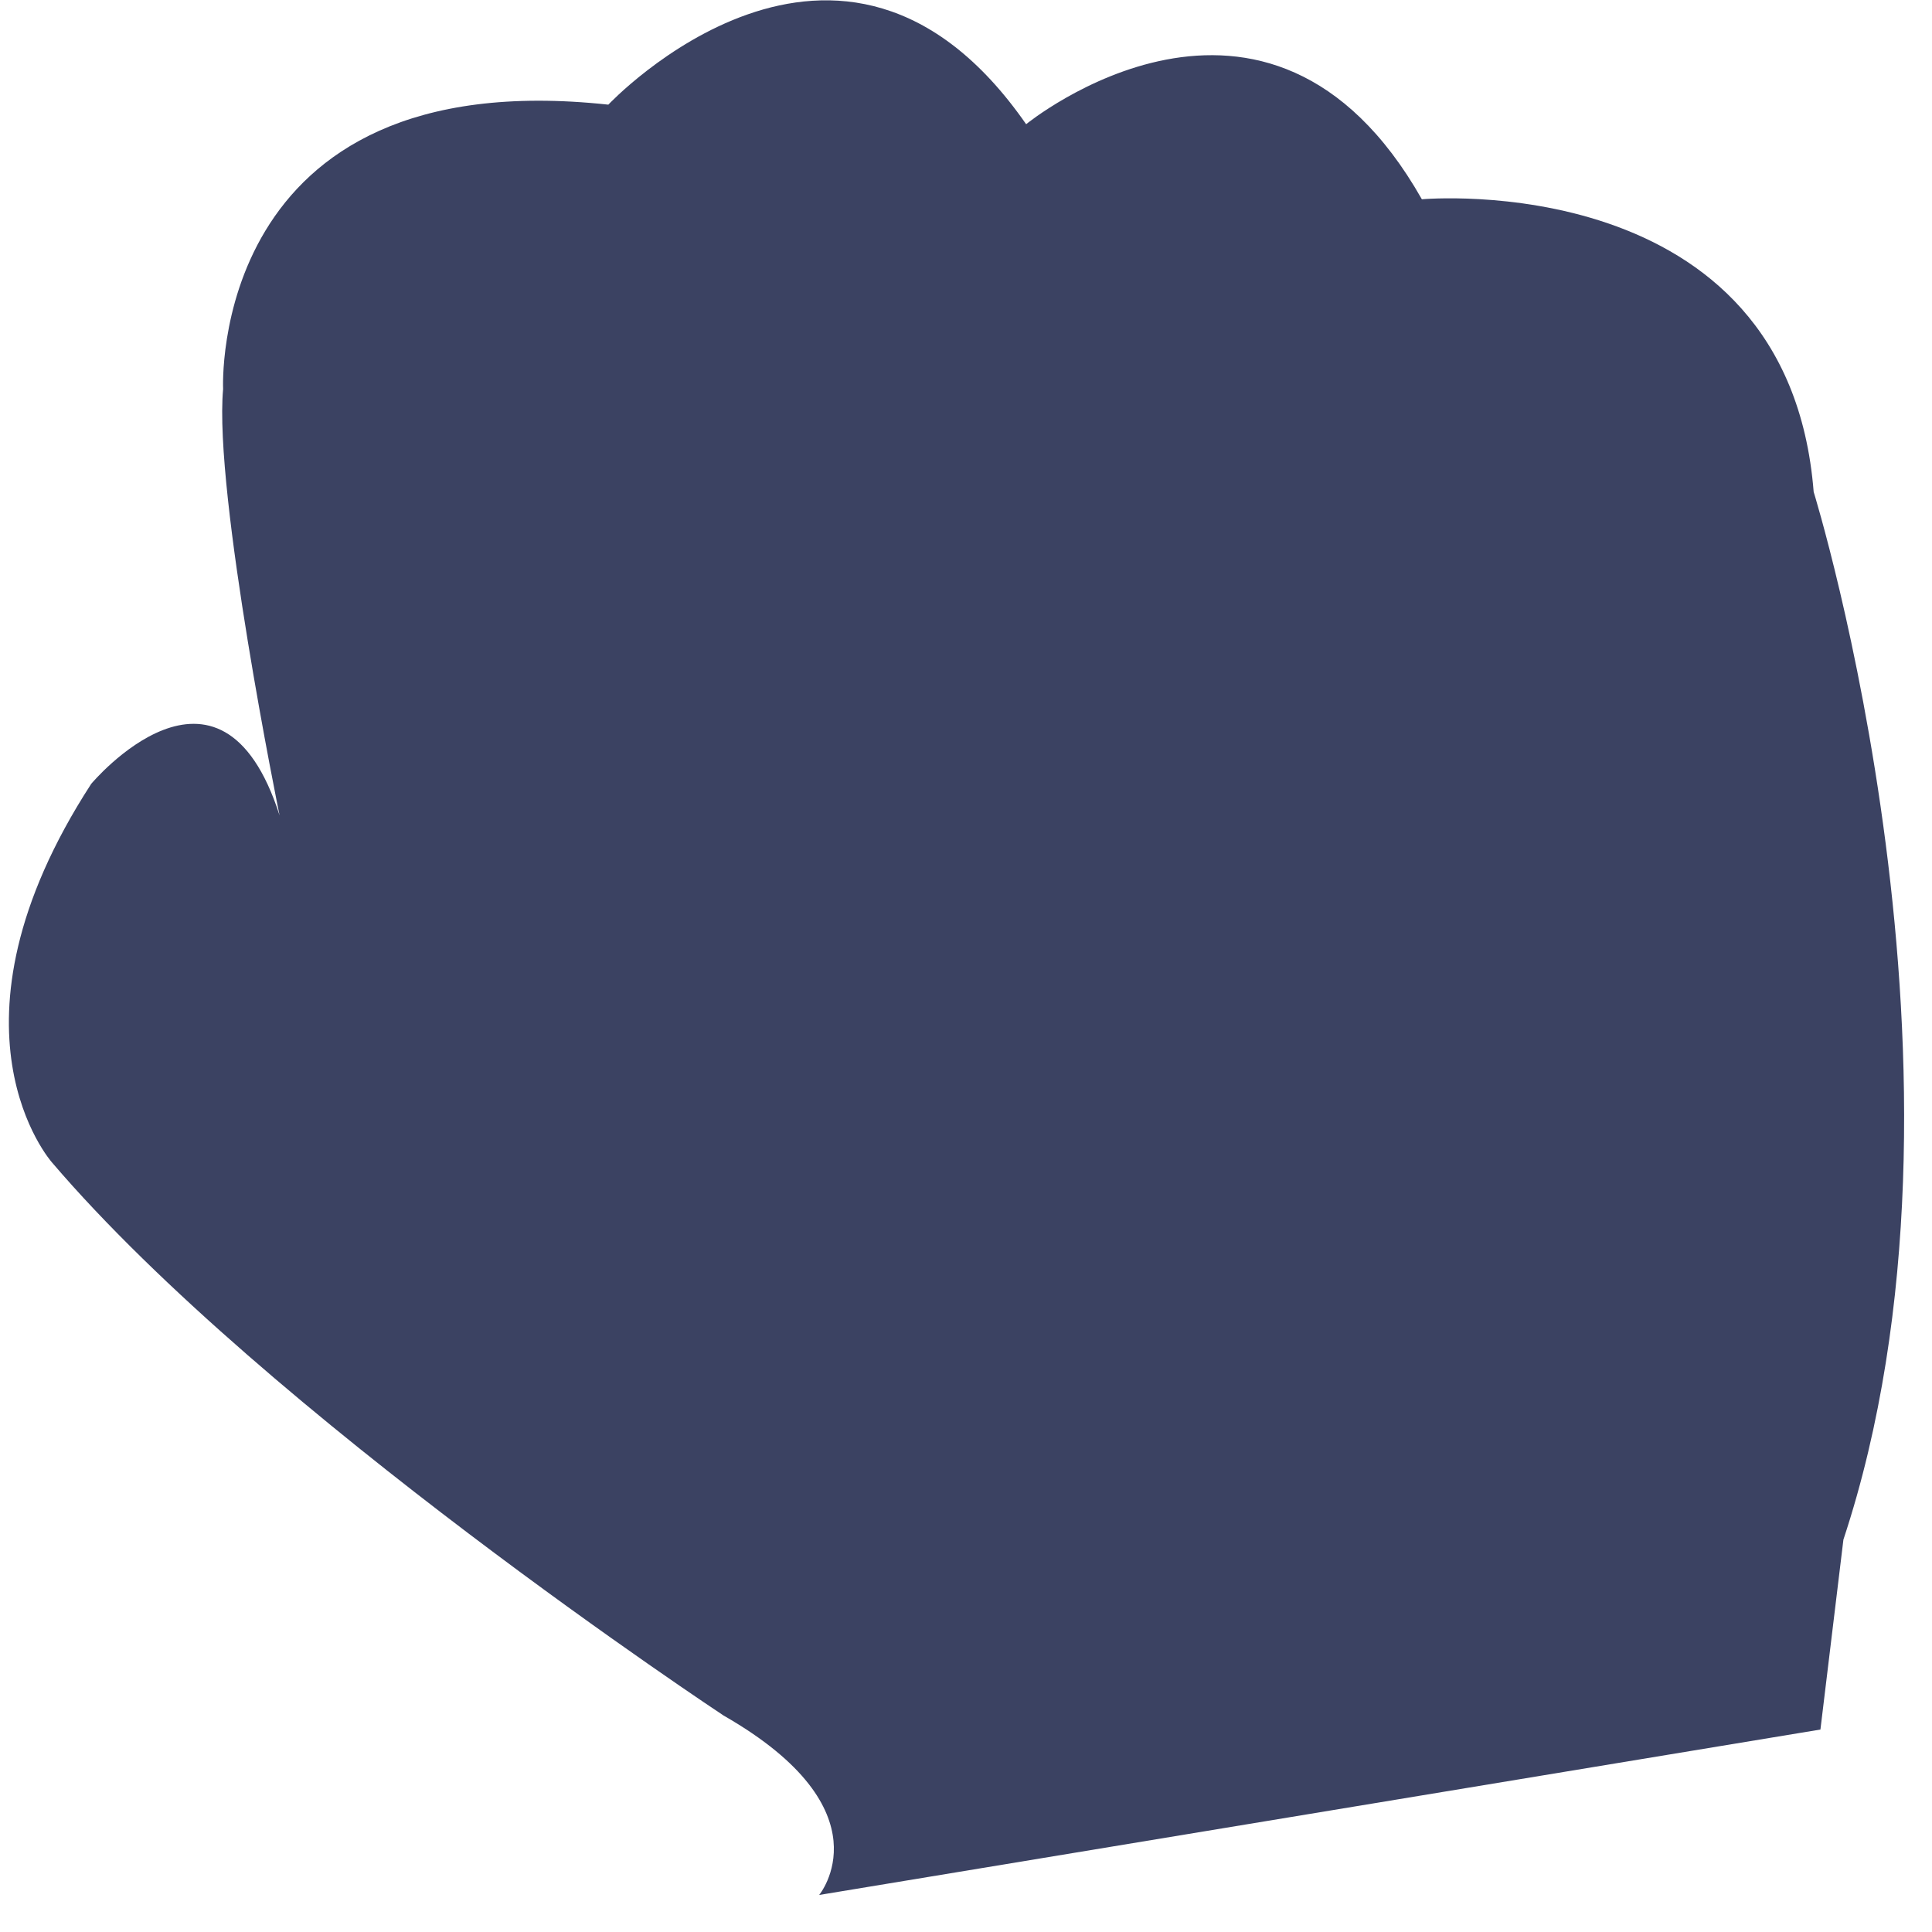
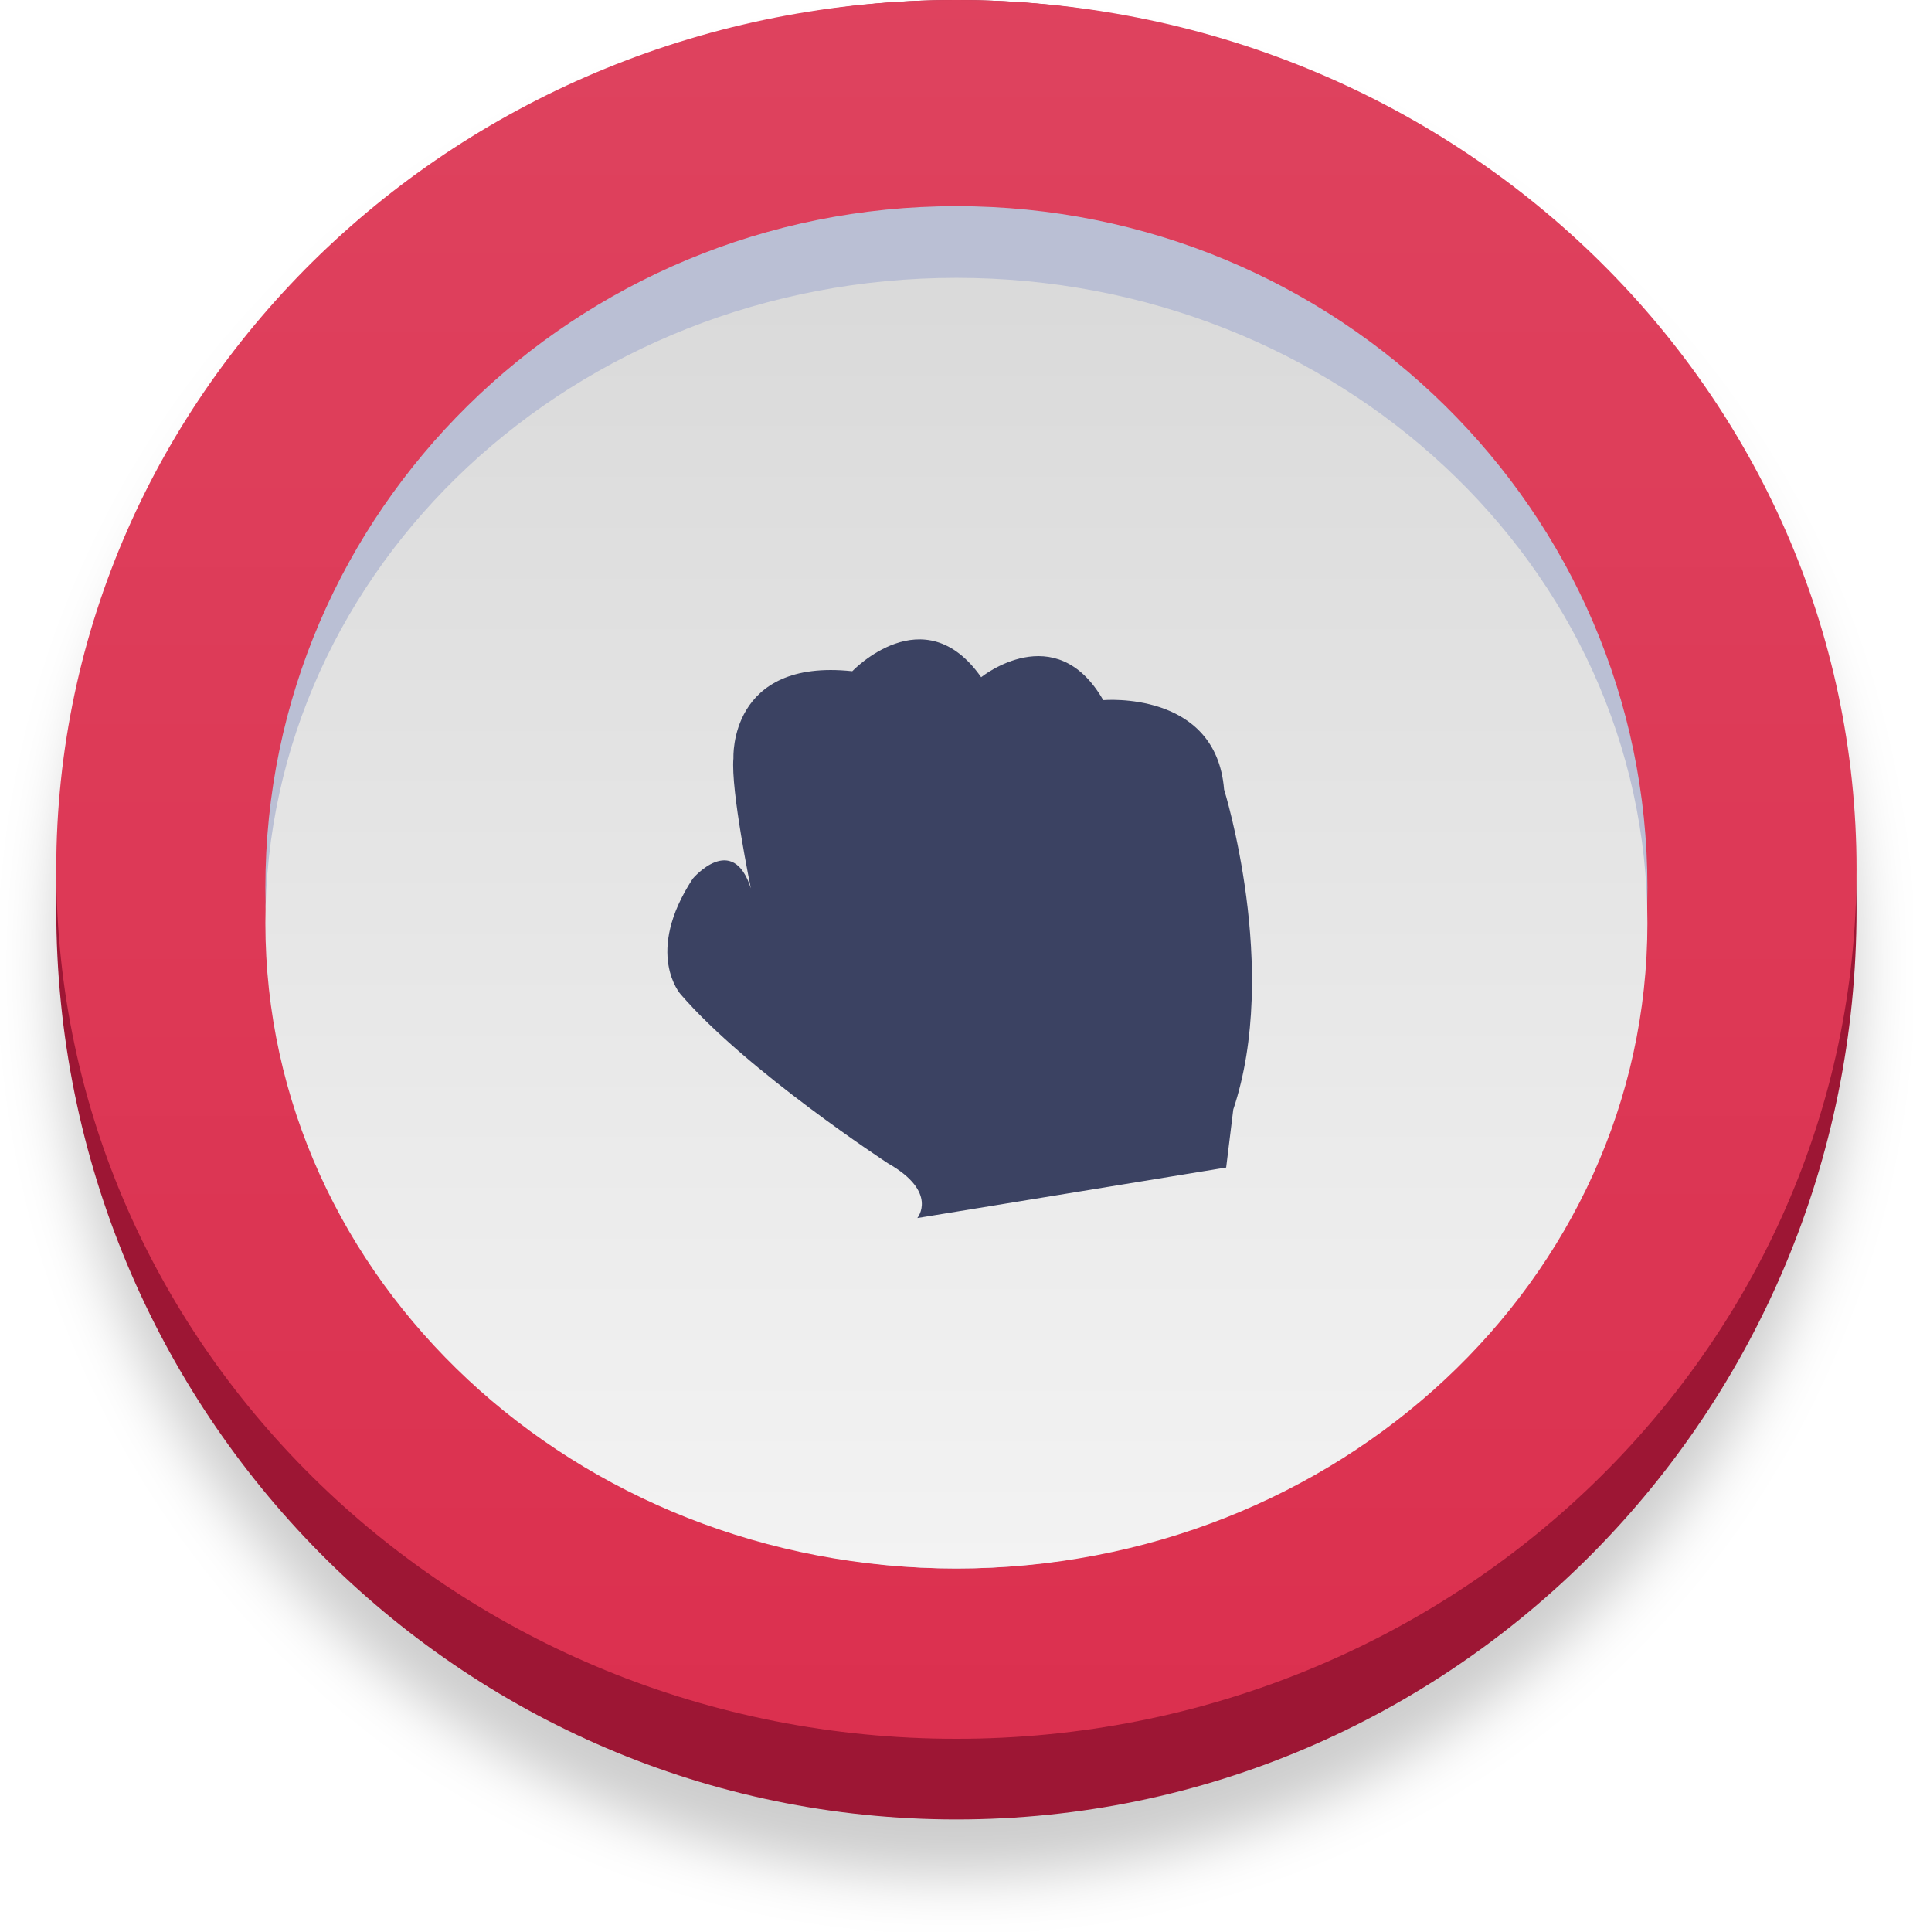
- <svg xmlns="http://www.w3.org/2000/svg" width="48" height="48">
-   <path fill="#3B4262" d="M45.06 12.22c-.642-8.096-9.734-7.269-9.734-7.269-3.837-6.765-9.832-1.865-9.832-1.865-4.606-6.63-10.38-.486-10.38-.486-9.957-1.074-9.571 7.066-9.571 7.066-.234 2.588 1.403 10.593 1.403 10.593-1.477-4.614-4.68-.784-4.68-.784-3.94 6.078-.975 9.405-.975 9.405 5.33 6.246 16.688 13.743 16.688 13.743 4.113 2.356 2.373 4.457 2.373 4.457l24.876-4.11.571-4.718c3.782-11.436-.739-26.032-.739-26.032z" />
+ <svg xmlns="http://www.w3.org/2000/svg" width="102" height="103" viewBox="0 0 102 103" fill="none">
+   <g filter="url(#filter0_d_0_677)">
+     <ellipse cx="51" cy="48.5" rx="48" ry="48.5" fill="#9D1634" />
+   </g>
+   <ellipse cx="51" cy="46.35" rx="48" ry="46.35" fill="#DB2E4D" />
+   <ellipse cx="51" cy="46.35" rx="48" ry="46.35" fill="url(#paint0_linear_0_677)" />
+   <ellipse cx="51" cy="47.306" rx="36.849" ry="36.315" fill="#BABFD4" />
+   <ellipse cx="51" cy="49.217" rx="36.849" ry="34.404" fill="url(#paint1_linear_0_677)" />
+   <path d="M65.274 42.09C64.849 36.784 58.83 37.326 58.83 37.326C56.289 32.892 52.32 36.104 52.32 36.104C49.271 31.759 45.447 35.785 45.447 35.785C38.855 35.081 39.111 40.416 39.111 40.416C38.956 42.112 40.04 47.359 40.04 47.359C39.062 44.335 36.941 46.845 36.941 46.845C34.333 50.829 36.296 53.009 36.296 53.009C39.825 57.103 47.344 62.016 47.344 62.016C50.067 63.56 48.916 64.937 48.916 64.937L65.385 62.244L65.764 59.152C68.267 51.656 65.274 42.09 65.274 42.09Z" fill="#3B4262" />
+   <defs>
+     <filter id="filter0_d_0_677" x="0" y="0" width="102" height="103" filterUnits="userSpaceOnUse" color-interpolation-filters="sRGB">
+       <feFlood flood-opacity="0" result="BackgroundImageFix" />
+       <feColorMatrix in="SourceAlpha" type="matrix" values="0 0 0 0 0 0 0 0 0 0 0 0 0 0 0 0 0 0 127 0" result="hardAlpha" />
+       <feOffset dy="3" />
+       <feGaussianBlur stdDeviation="1.5" />
+       <feColorMatrix type="matrix" values="0 0 0 0 0 0 0 0 0 0 0 0 0 0 0 0 0 0 0.197 0" />
+       <feBlend mode="normal" in2="BackgroundImageFix" result="effect1_dropShadow_0_677" />
+       <feBlend mode="normal" in="SourceGraphic" in2="effect1_dropShadow_0_677" result="shape" />
+     </filter>
+     <linearGradient id="paint0_linear_0_677" x1="3" y1="0" x2="3" y2="92.7" gradientUnits="userSpaceOnUse">
+       <stop stop-color="white" stop-opacity="0.097" />
+       <stop offset="1" stop-color="white" stop-opacity="0.01" />
+     </linearGradient>
+     <linearGradient id="paint1_linear_0_677" x1="87.238" y1="83.621" x2="87.238" y2="15.954" gradientUnits="userSpaceOnUse">
+       <stop stop-color="#F3F3F3" />
+       <stop offset="1" stop-color="#DADADA" />
+     </linearGradient>
+   </defs>
</svg>
